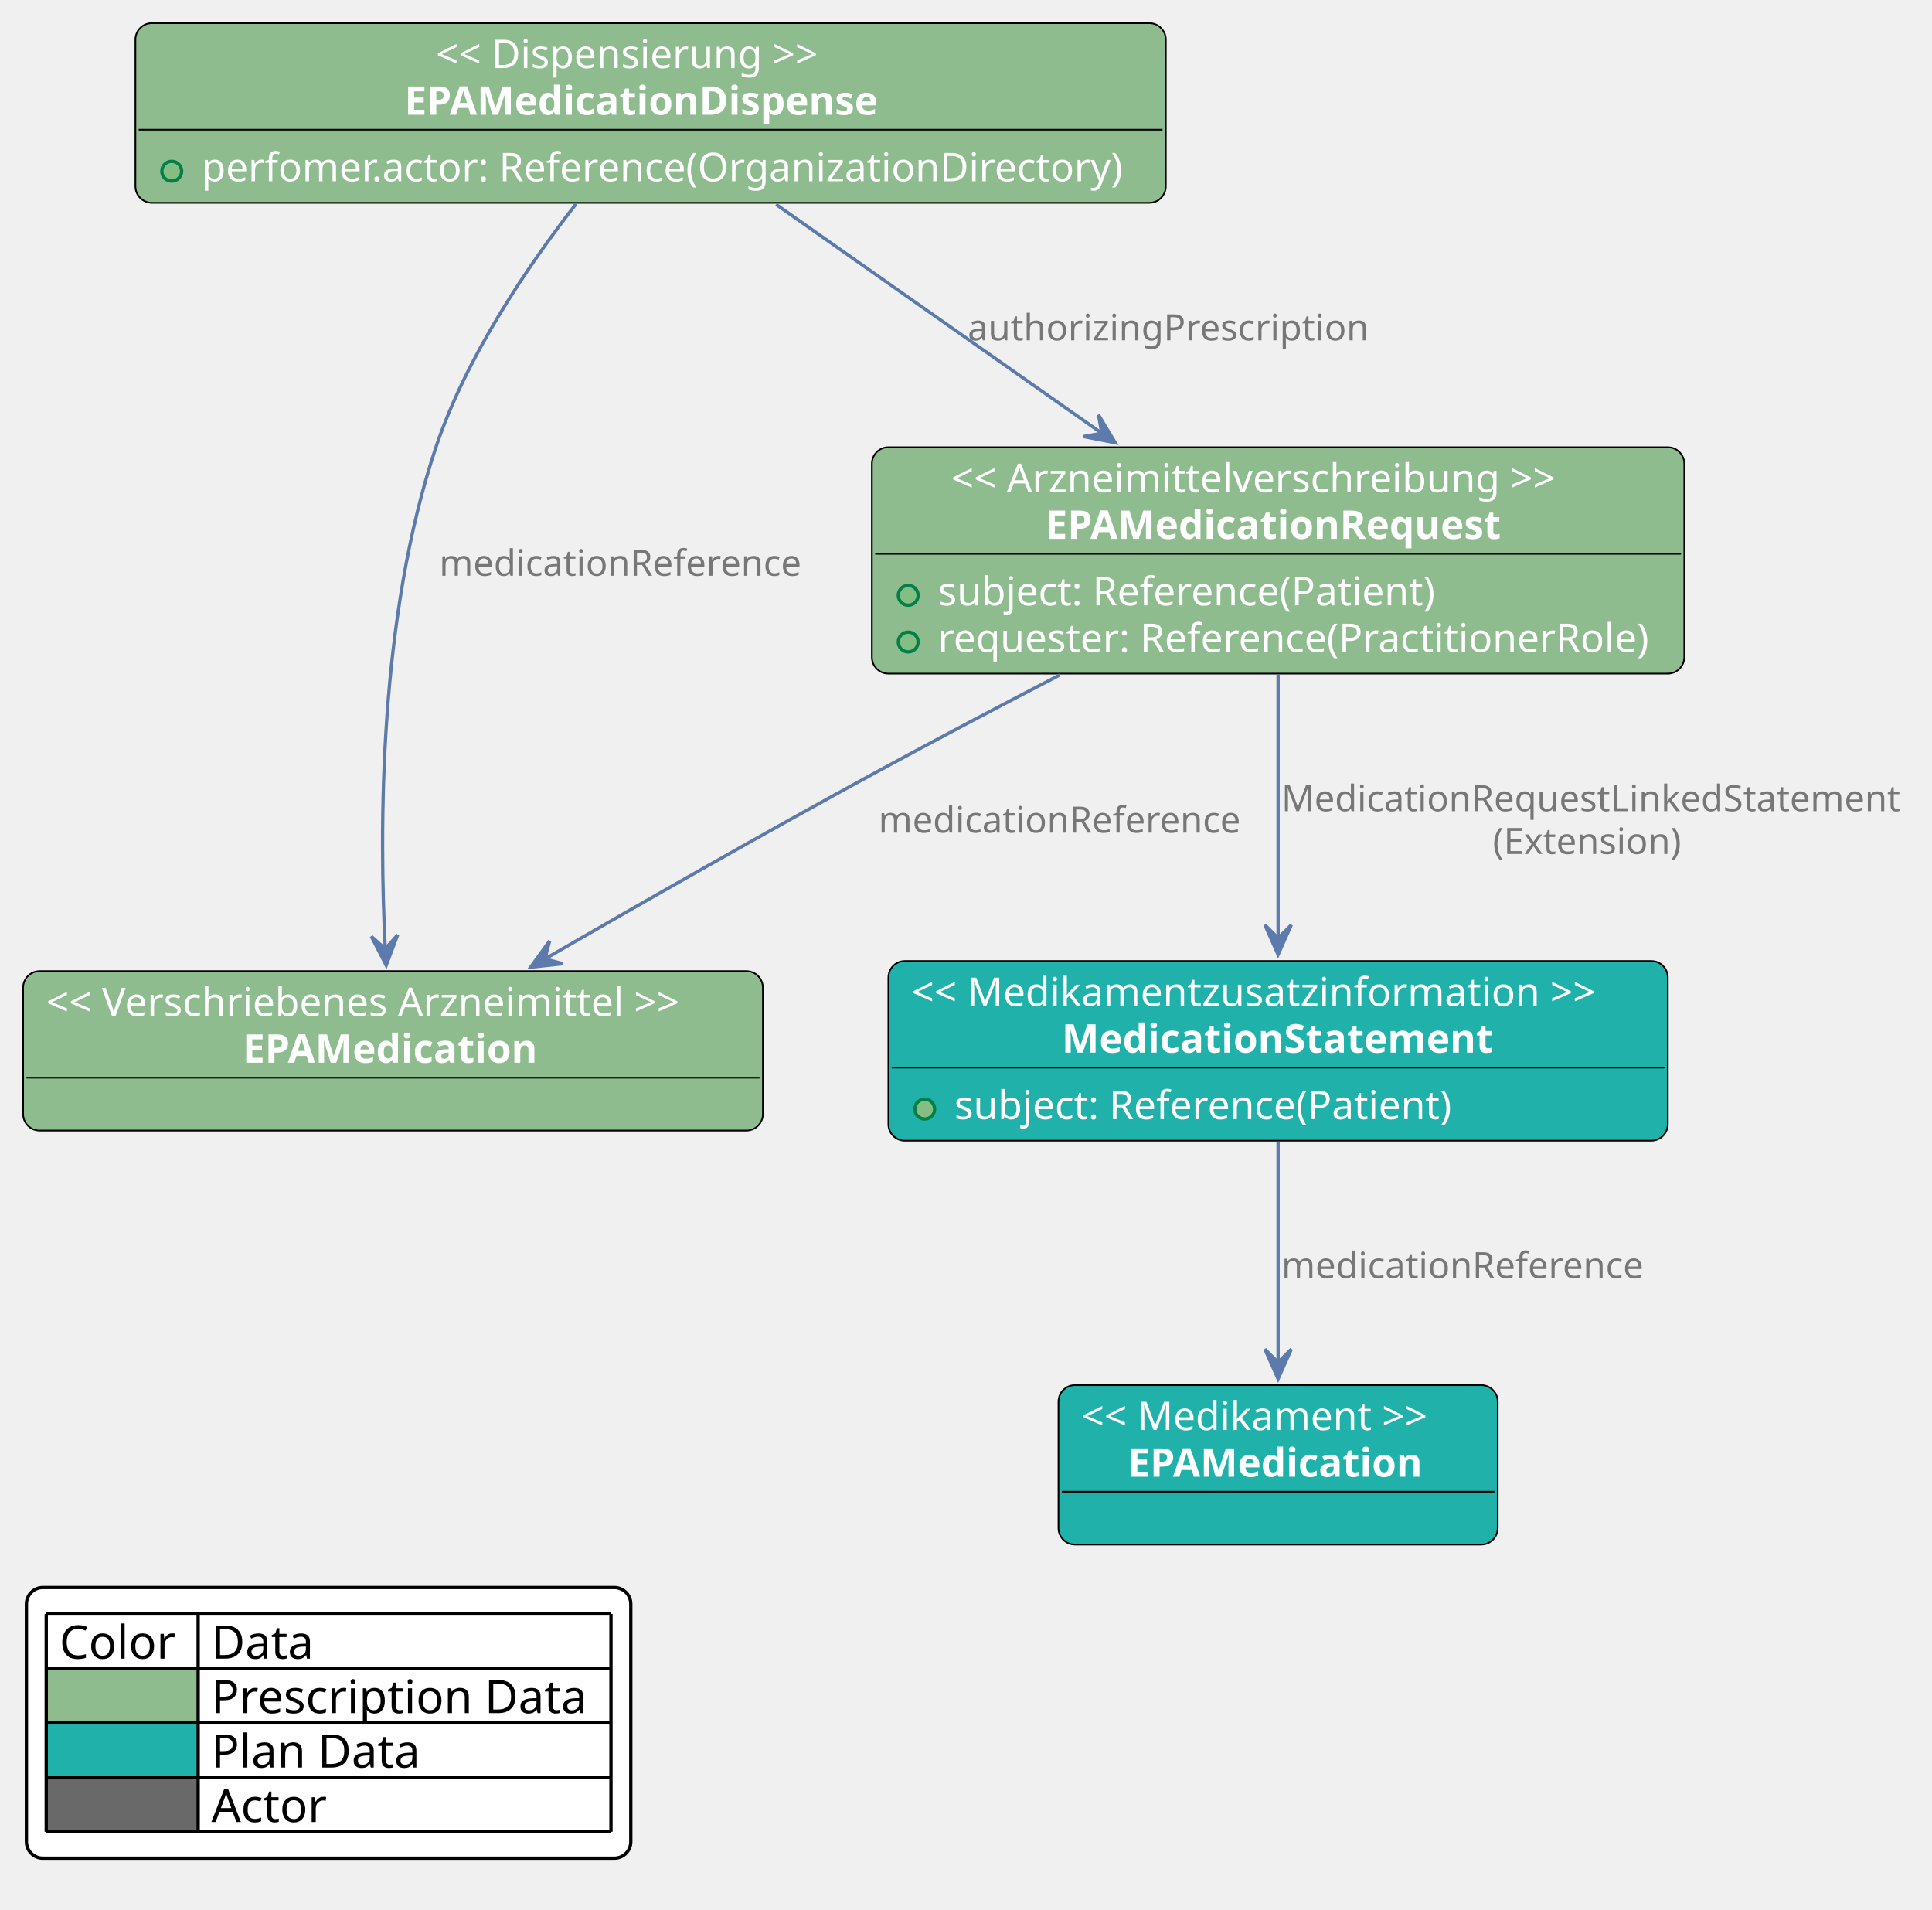
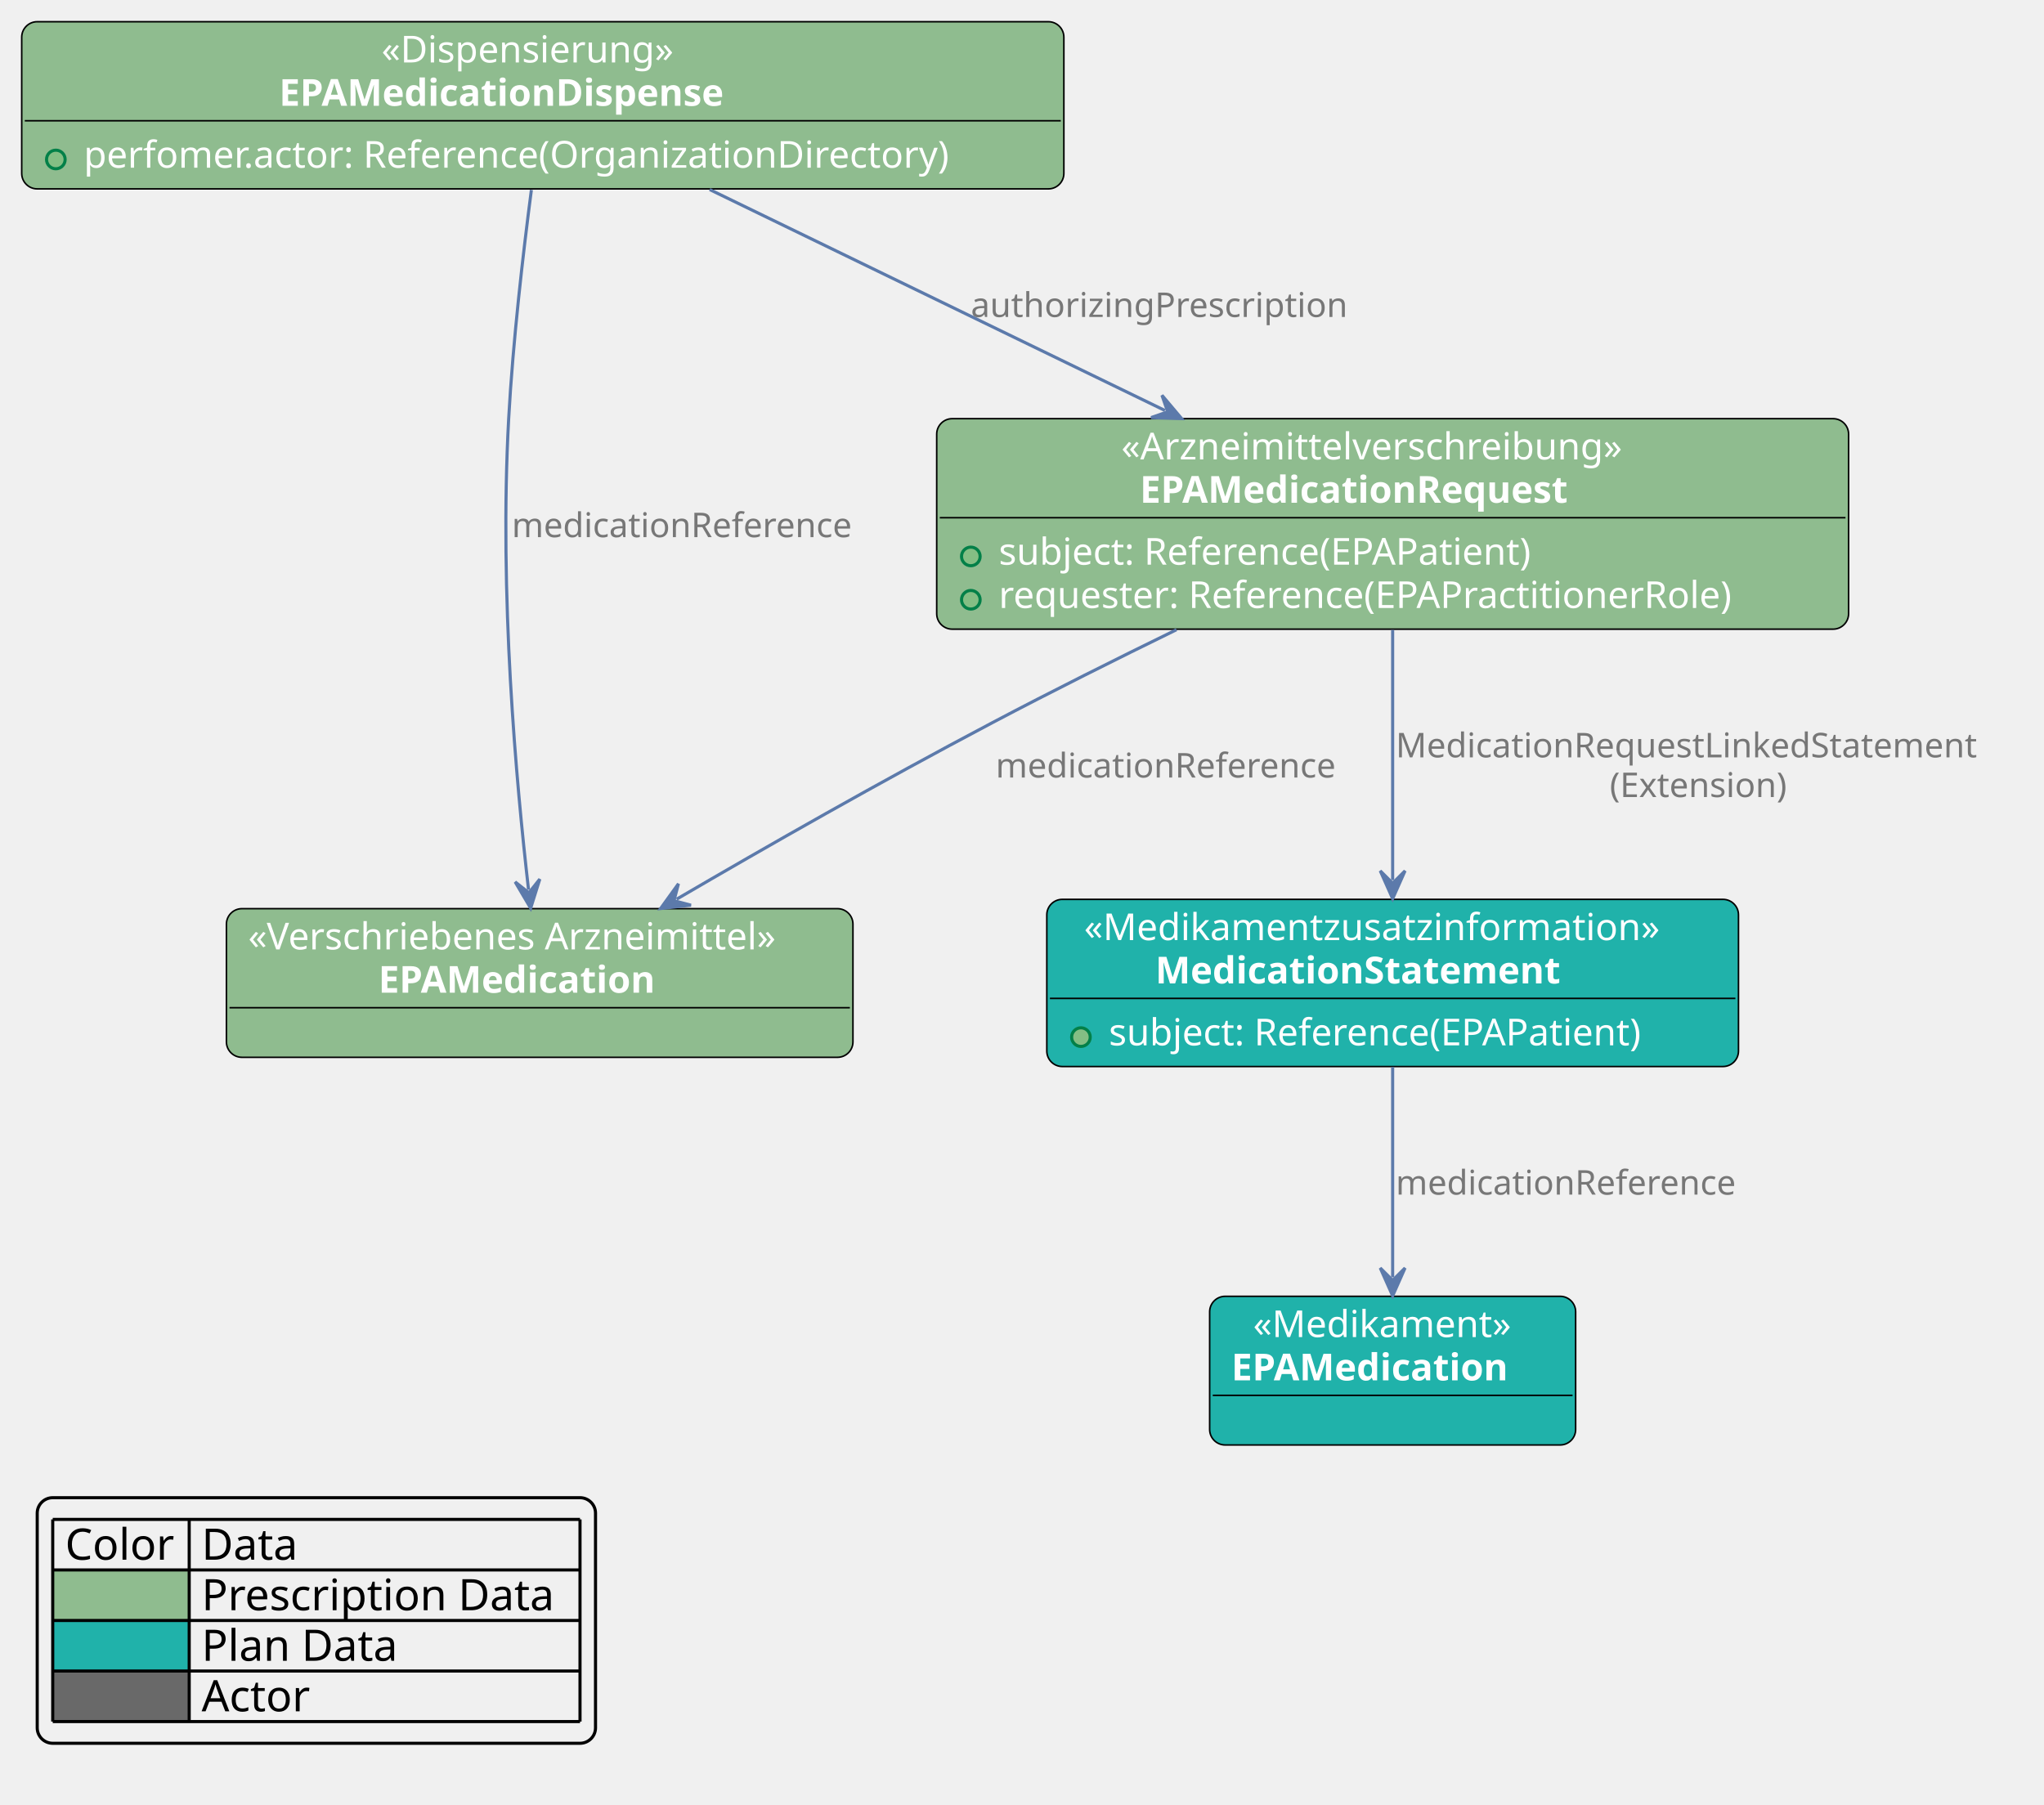
- <svg xmlns="http://www.w3.org/2000/svg" contentStyleType="text/css" height="578px" preserveAspectRatio="none" style="width:585px;height:578px;background:#FFFFFF;" version="1.1" viewBox="0 0 585 578" width="585px" zoomAndPan="magnify">
+ <svg xmlns="http://www.w3.org/2000/svg" contentStyleType="text/css" height="582px" preserveAspectRatio="none" style="width:659px;height:582px;background:#FFFFFF;" version="1.1" viewBox="0 0 659 582" width="659px" zoomAndPan="magnify">
  <defs />
  <g>
    <g id="elem_MedicationStatement">
-       <rect fill="#20B2AA" height="54.398" rx="5" ry="5" style="stroke:#000000;stroke-width:0.5;" width="236" x="269" y="290.93" />
-       <text fill="#FFFFFF" font-family="sans-serif" font-size="12" lengthAdjust="spacing" textLength="222" x="276" y="304.532">&lt;&lt; Medikamentzusatzinformation &gt;&gt;</text>
-       <text fill="#FFFFFF" font-family="sans-serif" font-size="12" font-weight="bold" lengthAdjust="spacing" textLength="131" x="321.5" y="318.664">MedicationStatement</text>
-       <line style="stroke:#000000;stroke-width:0.5;" x1="270" x2="504" y1="323.196" y2="323.196" />
-       <ellipse cx="280" cy="335.762" fill="#84BE84" rx="3" ry="3" style="stroke:#038048;stroke-width:1.0;" />
-       <text fill="#FFFFFF" font-family="sans-serif" font-size="12" lengthAdjust="spacing" textLength="155" x="289" y="338.797">subject: Reference(Patient)</text>
+       <rect fill="#20B2AA" height="53.906" rx="5" ry="5" style="stroke:#000000;stroke-width:0.5;" width="223" x="337.5" y="290" />
+       <text fill="#FFFFFF" font-family="sans-serif" font-size="12" lengthAdjust="spacing" textLength="199" x="349.5" y="303.139">«Medikamentzusatzinformation»</text>
+       <text fill="#FFFFFF" font-family="sans-serif" font-size="12" font-weight="bold" lengthAdjust="spacing" textLength="153" x="372.5" y="317.107">MedicationStatement</text>
+       <line style="stroke:#000000;stroke-width:0.5;" x1="338.5" x2="559.5" y1="321.938" y2="321.938" />
+       <ellipse cx="348.5" cy="334.422" fill="#84BE84" rx="3" ry="3" style="stroke:#038048;stroke-width:1.0;" />
+       <text fill="#FFFFFF" font-family="sans-serif" font-size="12" lengthAdjust="spacing" textLength="197" x="357.5" y="337.076">subject: Reference(EPAPatient)</text>
    </g>
    <g id="elem_PlanMedication">
-       <rect fill="#20B2AA" height="48.266" rx="5" ry="5" style="stroke:#000000;stroke-width:0.5;" width="133" x="320.5" y="419.32" />
-       <text fill="#FFFFFF" font-family="sans-serif" font-size="12" lengthAdjust="spacing" textLength="119" x="327.5" y="432.922">&lt;&lt; Medikament &gt;&gt;</text>
-       <text fill="#FFFFFF" font-family="sans-serif" font-size="12" font-weight="bold" lengthAdjust="spacing" textLength="91" x="341.5" y="447.054">EPAMedication</text>
-       <line style="stroke:#000000;stroke-width:0.5;" x1="321.5" x2="452.5" y1="451.586" y2="451.586" />
+       <rect fill="#20B2AA" height="47.938" rx="5" ry="5" style="stroke:#000000;stroke-width:0.5;" width="118" x="390" y="418" />
+       <text fill="#FFFFFF" font-family="sans-serif" font-size="12" lengthAdjust="spacing" textLength="90" x="404" y="431.139">«Medikament»</text>
+       <text fill="#FFFFFF" font-family="sans-serif" font-size="12" font-weight="bold" lengthAdjust="spacing" textLength="104" x="397" y="445.107">EPAMedication</text>
+       <line style="stroke:#000000;stroke-width:0.5;" x1="391" x2="507" y1="449.938" y2="449.938" />
    </g>
    <g id="elem_Medication">
-       <rect fill="#8FBC8F" height="48.266" rx="5" ry="5" style="stroke:#000000;stroke-width:0.5;" width="224" x="7" y="293.99" />
-       <text fill="#FFFFFF" font-family="sans-serif" font-size="12" lengthAdjust="spacing" textLength="210" x="14" y="307.592">&lt;&lt; Verschriebenes Arzneimittel &gt;&gt;</text>
-       <text fill="#FFFFFF" font-family="sans-serif" font-size="12" font-weight="bold" lengthAdjust="spacing" textLength="91" x="73.5" y="321.724">EPAMedication</text>
-       <line style="stroke:#000000;stroke-width:0.5;" x1="8" x2="230" y1="326.256" y2="326.256" />
+       <rect fill="#8FBC8F" height="47.938" rx="5" ry="5" style="stroke:#000000;stroke-width:0.5;" width="202" x="73" y="293" />
+       <text fill="#FFFFFF" font-family="sans-serif" font-size="12" lengthAdjust="spacing" textLength="188" x="80" y="306.139">«Verschriebenes Arzneimittel»</text>
+       <text fill="#FFFFFF" font-family="sans-serif" font-size="12" font-weight="bold" lengthAdjust="spacing" textLength="104" x="122" y="320.107">EPAMedication</text>
+       <line style="stroke:#000000;stroke-width:0.5;" x1="74" x2="274" y1="324.938" y2="324.938" />
    </g>
    <g id="elem_MedicationRequest">
-       <rect fill="#8FBC8F" height="68.531" rx="5" ry="5" style="stroke:#000000;stroke-width:0.5;" width="246" x="264" y="135.39" />
-       <text fill="#FFFFFF" font-family="sans-serif" font-size="12" lengthAdjust="spacing" textLength="198" x="288" y="148.992">&lt;&lt; Arzneimittelverschreibung &gt;&gt;</text>
-       <text fill="#FFFFFF" font-family="sans-serif" font-size="12" font-weight="bold" lengthAdjust="spacing" textLength="141" x="316.5" y="163.124">EPAMedicationRequest</text>
-       <line style="stroke:#000000;stroke-width:0.5;" x1="265" x2="509" y1="167.656" y2="167.656" />
-       <ellipse cx="275" cy="180.222" fill="#84BE84" rx="3" ry="3" style="stroke:#038048;stroke-width:1.0;" />
-       <text fill="#FFFFFF" font-family="sans-serif" font-size="12" lengthAdjust="spacing" textLength="155" x="284" y="183.257">subject: Reference(Patient)</text>
-       <ellipse cx="275" cy="194.355" fill="#84BE84" rx="3" ry="3" style="stroke:#038048;stroke-width:1.0;" />
-       <text fill="#FFFFFF" font-family="sans-serif" font-size="12" lengthAdjust="spacing" textLength="220" x="284" y="197.39">requester: Reference(PractitionerRole)</text>
+       <rect fill="#8FBC8F" height="67.875" rx="5" ry="5" style="stroke:#000000;stroke-width:0.5;" width="294" x="302" y="135" />
+       <text fill="#FFFFFF" font-family="sans-serif" font-size="12" lengthAdjust="spacing" textLength="175" x="361.5" y="148.139">«Arzneimittelverschreibung»</text>
+       <text fill="#FFFFFF" font-family="sans-serif" font-size="12" font-weight="bold" lengthAdjust="spacing" textLength="163" x="367.5" y="162.107">EPAMedicationRequest</text>
+       <line style="stroke:#000000;stroke-width:0.5;" x1="303" x2="595" y1="166.938" y2="166.938" />
+       <ellipse cx="313" cy="179.422" fill="#84BE84" rx="3" ry="3" style="stroke:#038048;stroke-width:1.0;" />
+       <text fill="#FFFFFF" font-family="sans-serif" font-size="12" lengthAdjust="spacing" textLength="197" x="322" y="182.076">subject: Reference(EPAPatient)</text>
+       <ellipse cx="313" cy="193.391" fill="#84BE84" rx="3" ry="3" style="stroke:#038048;stroke-width:1.0;" />
+       <text fill="#FFFFFF" font-family="sans-serif" font-size="12" lengthAdjust="spacing" textLength="268" x="322" y="196.045">requester: Reference(EPAPractitionerRole)</text>
    </g>
    <g id="elem_MedicationDispense">
-       <rect fill="#8FBC8F" height="54.398" rx="5" ry="5" style="stroke:#000000;stroke-width:0.5;" width="312" x="41" y="7" />
-       <text fill="#FFFFFF" font-family="sans-serif" font-size="12" lengthAdjust="spacing" textLength="130" x="132" y="20.602">&lt;&lt; Dispensierung &gt;&gt;</text>
-       <text fill="#FFFFFF" font-family="sans-serif" font-size="12" font-weight="bold" lengthAdjust="spacing" textLength="149" x="122.5" y="34.734">EPAMedicationDispense</text>
-       <line style="stroke:#000000;stroke-width:0.5;" x1="42" x2="352" y1="39.266" y2="39.266" />
-       <ellipse cx="52" cy="51.832" fill="#84BE84" rx="3" ry="3" style="stroke:#038048;stroke-width:1.0;" />
-       <text fill="#FFFFFF" font-family="sans-serif" font-size="12" lengthAdjust="spacing" textLength="286" x="61" y="54.867">perfomer.actor: Reference(OrganizationDirectory)</text>
+       <rect fill="#8FBC8F" height="53.906" rx="5" ry="5" style="stroke:#000000;stroke-width:0.5;" width="336" x="7" y="7" />
+       <text fill="#FFFFFF" font-family="sans-serif" font-size="12" lengthAdjust="spacing" textLength="104" x="123" y="20.139">«Dispensierung»</text>
+       <text fill="#FFFFFF" font-family="sans-serif" font-size="12" font-weight="bold" lengthAdjust="spacing" textLength="170" x="90" y="34.107">EPAMedicationDispense</text>
+       <line style="stroke:#000000;stroke-width:0.5;" x1="8" x2="342" y1="38.938" y2="38.938" />
+       <ellipse cx="18" cy="51.422" fill="#84BE84" rx="3" ry="3" style="stroke:#038048;stroke-width:1.0;" />
+       <text fill="#FFFFFF" font-family="sans-serif" font-size="12" lengthAdjust="spacing" textLength="310" x="27" y="54.076">perfomer.actor: Reference(OrganizationDirectory)</text>
    </g>
    <g id="link_MedicationStatement_PlanMedication">
-       <path codeLine="29" d="M387,345.58 C387,365.25 387,392.11 387,412.56 " fill="none" id="MedicationStatement-to-PlanMedication" style="stroke:#5C7AAB;stroke-width:1.0;" />
-       <polygon fill="#5C7AAB" points="387,417.44,391,408.44,387,412.44,383,408.44,387,417.44" style="stroke:#5C7AAB;stroke-width:1.0;" />
-       <text fill="#777777" font-family="sans-serif" font-size="11" lengthAdjust="spacing" textLength="112" x="388" y="386.955">medicationReference</text>
+       <path codeLine="29" d="M449,344.09 C449,365.95 449,390.86 449,411.86 " fill="none" id="MedicationStatement-to-PlanMedication" style="stroke:#5C7AAB;stroke-width:1.0;" />
+       <polygon fill="#5C7AAB" points="449,417.86,453,408.86,449,412.86,445,408.86,449,417.86" style="stroke:#5C7AAB;stroke-width:1.0;" />
+       <text fill="#777777" font-family="sans-serif" font-size="11" lengthAdjust="spacing" textLength="119" x="450" y="385.21">medicationReference</text>
    </g>
    <g id="link_MedicationRequest_Medication">
-       <path codeLine="31" d="M320.9,204.33 C302.71,213.76 283.02,224.12 265,233.93 C231.24,252.29 193.57,273.78 164.95,290.32 " fill="none" id="MedicationRequest-to-Medication" style="stroke:#5C7AAB;stroke-width:1.0;" />
-       <polygon fill="#5C7AAB" points="160.66,292.8,170.452,291.738,164.983,290.289,166.433,284.821,160.66,292.8" style="stroke:#5C7AAB;stroke-width:1.0;" />
-       <text fill="#777777" font-family="sans-serif" font-size="11" lengthAdjust="spacing" textLength="112" x="266" y="252.065">medicationReference</text>
+       <path codeLine="31" d="M379.31,203.05 C359.98,212.48 339.07,222.94 320,233 C283.26,252.39 247.361,272.885 218.161,289.935 " fill="none" id="MedicationRequest-to-Medication" style="stroke:#5C7AAB;stroke-width:1.0;" />
+       <polygon fill="#5C7AAB" points="212.98,292.96,222.769,291.876,217.298,290.439,218.735,284.968,212.98,292.96" style="stroke:#5C7AAB;stroke-width:1.0;" />
+       <text fill="#777777" font-family="sans-serif" font-size="11" lengthAdjust="spacing" textLength="119" x="321" y="250.71">medicationReference</text>
    </g>
    <g id="link_MedicationRequest_MedicationStatement">
-       <path codeLine="32" d="M387,204.26 C387,228.19 387,260.21 387,284.02 " fill="none" id="MedicationRequest-to-MedicationStatement" style="stroke:#5C7AAB;stroke-width:1.0;" />
-       <polygon fill="#5C7AAB" points="387,289,391,280,387,284,383,280,387,289" style="stroke:#5C7AAB;stroke-width:1.0;" />
-       <text fill="#777777" font-family="sans-serif" font-size="11" lengthAdjust="spacing" textLength="189" x="388" y="245.565">MedicationRequestLinkedStatement</text>
-       <text fill="#777777" font-family="sans-serif" font-size="11" lengthAdjust="spacing" textLength="61" x="452" y="258.52">(Extension)</text>
+       <path codeLine="32" d="M449,203.13 C449,229.38 449,259.55 449,283.8 " fill="none" id="MedicationRequest-to-MedicationStatement" style="stroke:#5C7AAB;stroke-width:1.0;" />
+       <polygon fill="#5C7AAB" points="449,289.8,453,280.8,449,284.8,445,280.8,449,289.8" style="stroke:#5C7AAB;stroke-width:1.0;" />
+       <text fill="#777777" font-family="sans-serif" font-size="11" lengthAdjust="spacing" textLength="201" x="450" y="244.21">MedicationRequestLinkedStatement</text>
+       <text fill="#777777" font-family="sans-serif" font-size="11" lengthAdjust="spacing" textLength="63" x="519" y="257.015">(Extension)</text>
    </g>
    <g id="link_MedicationDispense_Medication">
-       <path codeLine="34" d="M174.42,61.73 C159.54,80.88 141.16,108.07 132,135.39 C114.75,186.85 114.78,250.96 116.68,287.66 " fill="none" id="MedicationDispense-to-Medication" style="stroke:#5C7AAB;stroke-width:1.0;" />
-       <polygon fill="#5C7AAB" points="116.94,292.23,120.418,283.016,116.654,287.238,112.432,283.474,116.94,292.23" style="stroke:#5C7AAB;stroke-width:1.0;" />
-       <text fill="#777777" font-family="sans-serif" font-size="11" lengthAdjust="spacing" textLength="112" x="133" y="174.295">medicationReference</text>
+       <path codeLine="34" d="M171.32,61.25 C168.69,81.39 165.38,109.89 164,135 C160.89,191.72 166.456,252.479 170.406,286.899 " fill="none" id="MedicationDispense-to-Medication" style="stroke:#5C7AAB;stroke-width:1.0;" />
+       <polygon fill="#5C7AAB" points="171.09,292.86,174.038,283.463,170.52,287.893,166.09,284.375,171.09,292.86" style="stroke:#5C7AAB;stroke-width:1.0;" />
+       <text fill="#777777" font-family="sans-serif" font-size="11" lengthAdjust="spacing" textLength="119" x="165" y="173.21">medicationReference</text>
    </g>
    <g id="link_MedicationDispense_MedicationRequest">
-       <path codeLine="35" d="M234.99,61.88 C263.36,81.81 302.5,109.3 333.96,131.4 " fill="none" id="MedicationDispense-to-MedicationRequest" style="stroke:#5C7AAB;stroke-width:1.0;" />
-       <polygon fill="#5C7AAB" points="337.7,134.03,332.623,125.591,333.604,131.162,328.034,132.143,337.7,134.03" style="stroke:#5C7AAB;stroke-width:1.0;" />
-       <text fill="#777777" font-family="sans-serif" font-size="11" lengthAdjust="spacing" textLength="127" x="293" y="103.025">authorizingPrescription</text>
+       <path codeLine="35" d="M228.81,61.12 C272.37,82.26 328.593,109.549 375.573,132.359 " fill="none" id="MedicationDispense-to-MedicationRequest" style="stroke:#5C7AAB;stroke-width:1.0;" />
+       <polygon fill="#5C7AAB" points="380.97,134.98,374.621,127.451,376.472,132.796,371.127,134.647,380.97,134.98" style="stroke:#5C7AAB;stroke-width:1.0;" />
+       <text fill="#777777" font-family="sans-serif" font-size="11" lengthAdjust="spacing" textLength="130" x="313" y="102.21">authorizingPrescription</text>
    </g>
-     <rect fill="#FFFFFF" height="81.953" id="_legend" rx="5" ry="5" style="stroke:#000000;stroke-width:1.0;" width="183" x="8" y="480.586" />
-     <text fill="#000000" font-family="sans-serif" font-size="14" lengthAdjust="spacing" textLength="38" x="18" y="502.121">Color</text>
-     <text fill="#000000" font-family="sans-serif" font-size="14" lengthAdjust="spacing" textLength="31" x="64" y="502.121">Data</text>
-     <rect fill="#8FBC8F" height="16.488" style="stroke:none;stroke-width:1.0;" width="46" x="14" y="505.074" />
-     <text fill="#000000" font-family="sans-serif" font-size="14" lengthAdjust="spacing" textLength="4" x="14" y="518.609"> </text>
-     <text fill="#000000" font-family="sans-serif" font-size="14" lengthAdjust="spacing" textLength="117" x="64" y="518.609">Prescription Data</text>
-     <rect fill="#20B2AA" height="16.488" style="stroke:none;stroke-width:1.0;" width="46" x="14" y="521.562" />
-     <text fill="#000000" font-family="sans-serif" font-size="14" lengthAdjust="spacing" textLength="4" x="14" y="535.097"> </text>
-     <text fill="#000000" font-family="sans-serif" font-size="14" lengthAdjust="spacing" textLength="64" x="64" y="535.097">Plan Data</text>
-     <rect fill="#696969" height="16.488" style="stroke:none;stroke-width:1.0;" width="46" x="14" y="538.051" />
-     <text fill="#000000" font-family="sans-serif" font-size="14" lengthAdjust="spacing" textLength="4" x="14" y="551.586"> </text>
-     <text fill="#000000" font-family="sans-serif" font-size="14" lengthAdjust="spacing" textLength="37" x="64" y="551.586">Actor</text>
-     <line style="stroke:#000000;stroke-width:1.0;" x1="14" x2="185" y1="488.586" y2="488.586" />
-     <line style="stroke:#000000;stroke-width:1.0;" x1="14" x2="185" y1="505.074" y2="505.074" />
-     <line style="stroke:#000000;stroke-width:1.0;" x1="14" x2="185" y1="521.562" y2="521.562" />
-     <line style="stroke:#000000;stroke-width:1.0;" x1="14" x2="185" y1="538.051" y2="538.051" />
-     <line style="stroke:#000000;stroke-width:1.0;" x1="14" x2="185" y1="554.539" y2="554.539" />
-     <line style="stroke:#000000;stroke-width:1.0;" x1="14" x2="14" y1="488.586" y2="554.539" />
-     <line style="stroke:#000000;stroke-width:1.0;" x1="60" x2="60" y1="488.586" y2="554.539" />
-     <line style="stroke:#000000;stroke-width:1.0;" x1="185" x2="185" y1="488.586" y2="554.539" />
+     <rect fill="none" height="79.188" id="_legend" rx="5" ry="5" style="stroke:#000000;stroke-width:1.0;" width="180" x="12" y="482.938" />
+     <text fill="#000000" font-family="sans-serif" font-size="14" lengthAdjust="spacing" textLength="36" x="21" y="502.933">Color</text>
+     <text fill="#000000" font-family="sans-serif" font-size="14" lengthAdjust="spacing" textLength="32" x="65" y="502.933">Data</text>
+     <rect fill="#8FBC8F" height="16.297" style="stroke:none;stroke-width:1.0;" width="44" x="17" y="506.234" />
+     <text fill="#000000" font-family="sans-serif" font-size="14" lengthAdjust="spacing" textLength="4" x="17" y="519.23"> </text>
+     <text fill="#000000" font-family="sans-serif" font-size="14" lengthAdjust="spacing" textLength="118" x="65" y="519.23">Prescription Data</text>
+     <rect fill="#20B2AA" height="16.297" style="stroke:none;stroke-width:1.0;" width="44" x="17" y="522.531" />
+     <text fill="#000000" font-family="sans-serif" font-size="14" lengthAdjust="spacing" textLength="4" x="17" y="535.526"> </text>
+     <text fill="#000000" font-family="sans-serif" font-size="14" lengthAdjust="spacing" textLength="65" x="65" y="535.526">Plan Data</text>
+     <rect fill="#696969" height="16.297" style="stroke:none;stroke-width:1.0;" width="44" x="17" y="538.828" />
+     <text fill="#000000" font-family="sans-serif" font-size="14" lengthAdjust="spacing" textLength="4" x="17" y="551.823"> </text>
+     <text fill="#000000" font-family="sans-serif" font-size="14" lengthAdjust="spacing" textLength="36" x="65" y="551.823">Actor</text>
+     <line style="stroke:#000000;stroke-width:1.0;" x1="17" x2="187" y1="489.938" y2="489.938" />
+     <line style="stroke:#000000;stroke-width:1.0;" x1="17" x2="187" y1="506.234" y2="506.234" />
+     <line style="stroke:#000000;stroke-width:1.0;" x1="17" x2="187" y1="522.531" y2="522.531" />
+     <line style="stroke:#000000;stroke-width:1.0;" x1="17" x2="187" y1="538.828" y2="538.828" />
+     <line style="stroke:#000000;stroke-width:1.0;" x1="17" x2="187" y1="555.125" y2="555.125" />
+     <line style="stroke:#000000;stroke-width:1.0;" x1="17" x2="17" y1="489.938" y2="555.125" />
+     <line style="stroke:#000000;stroke-width:1.0;" x1="61" x2="61" y1="489.938" y2="555.125" />
+     <line style="stroke:#000000;stroke-width:1.0;" x1="187" x2="187" y1="489.938" y2="555.125" />
  </g>
</svg>
